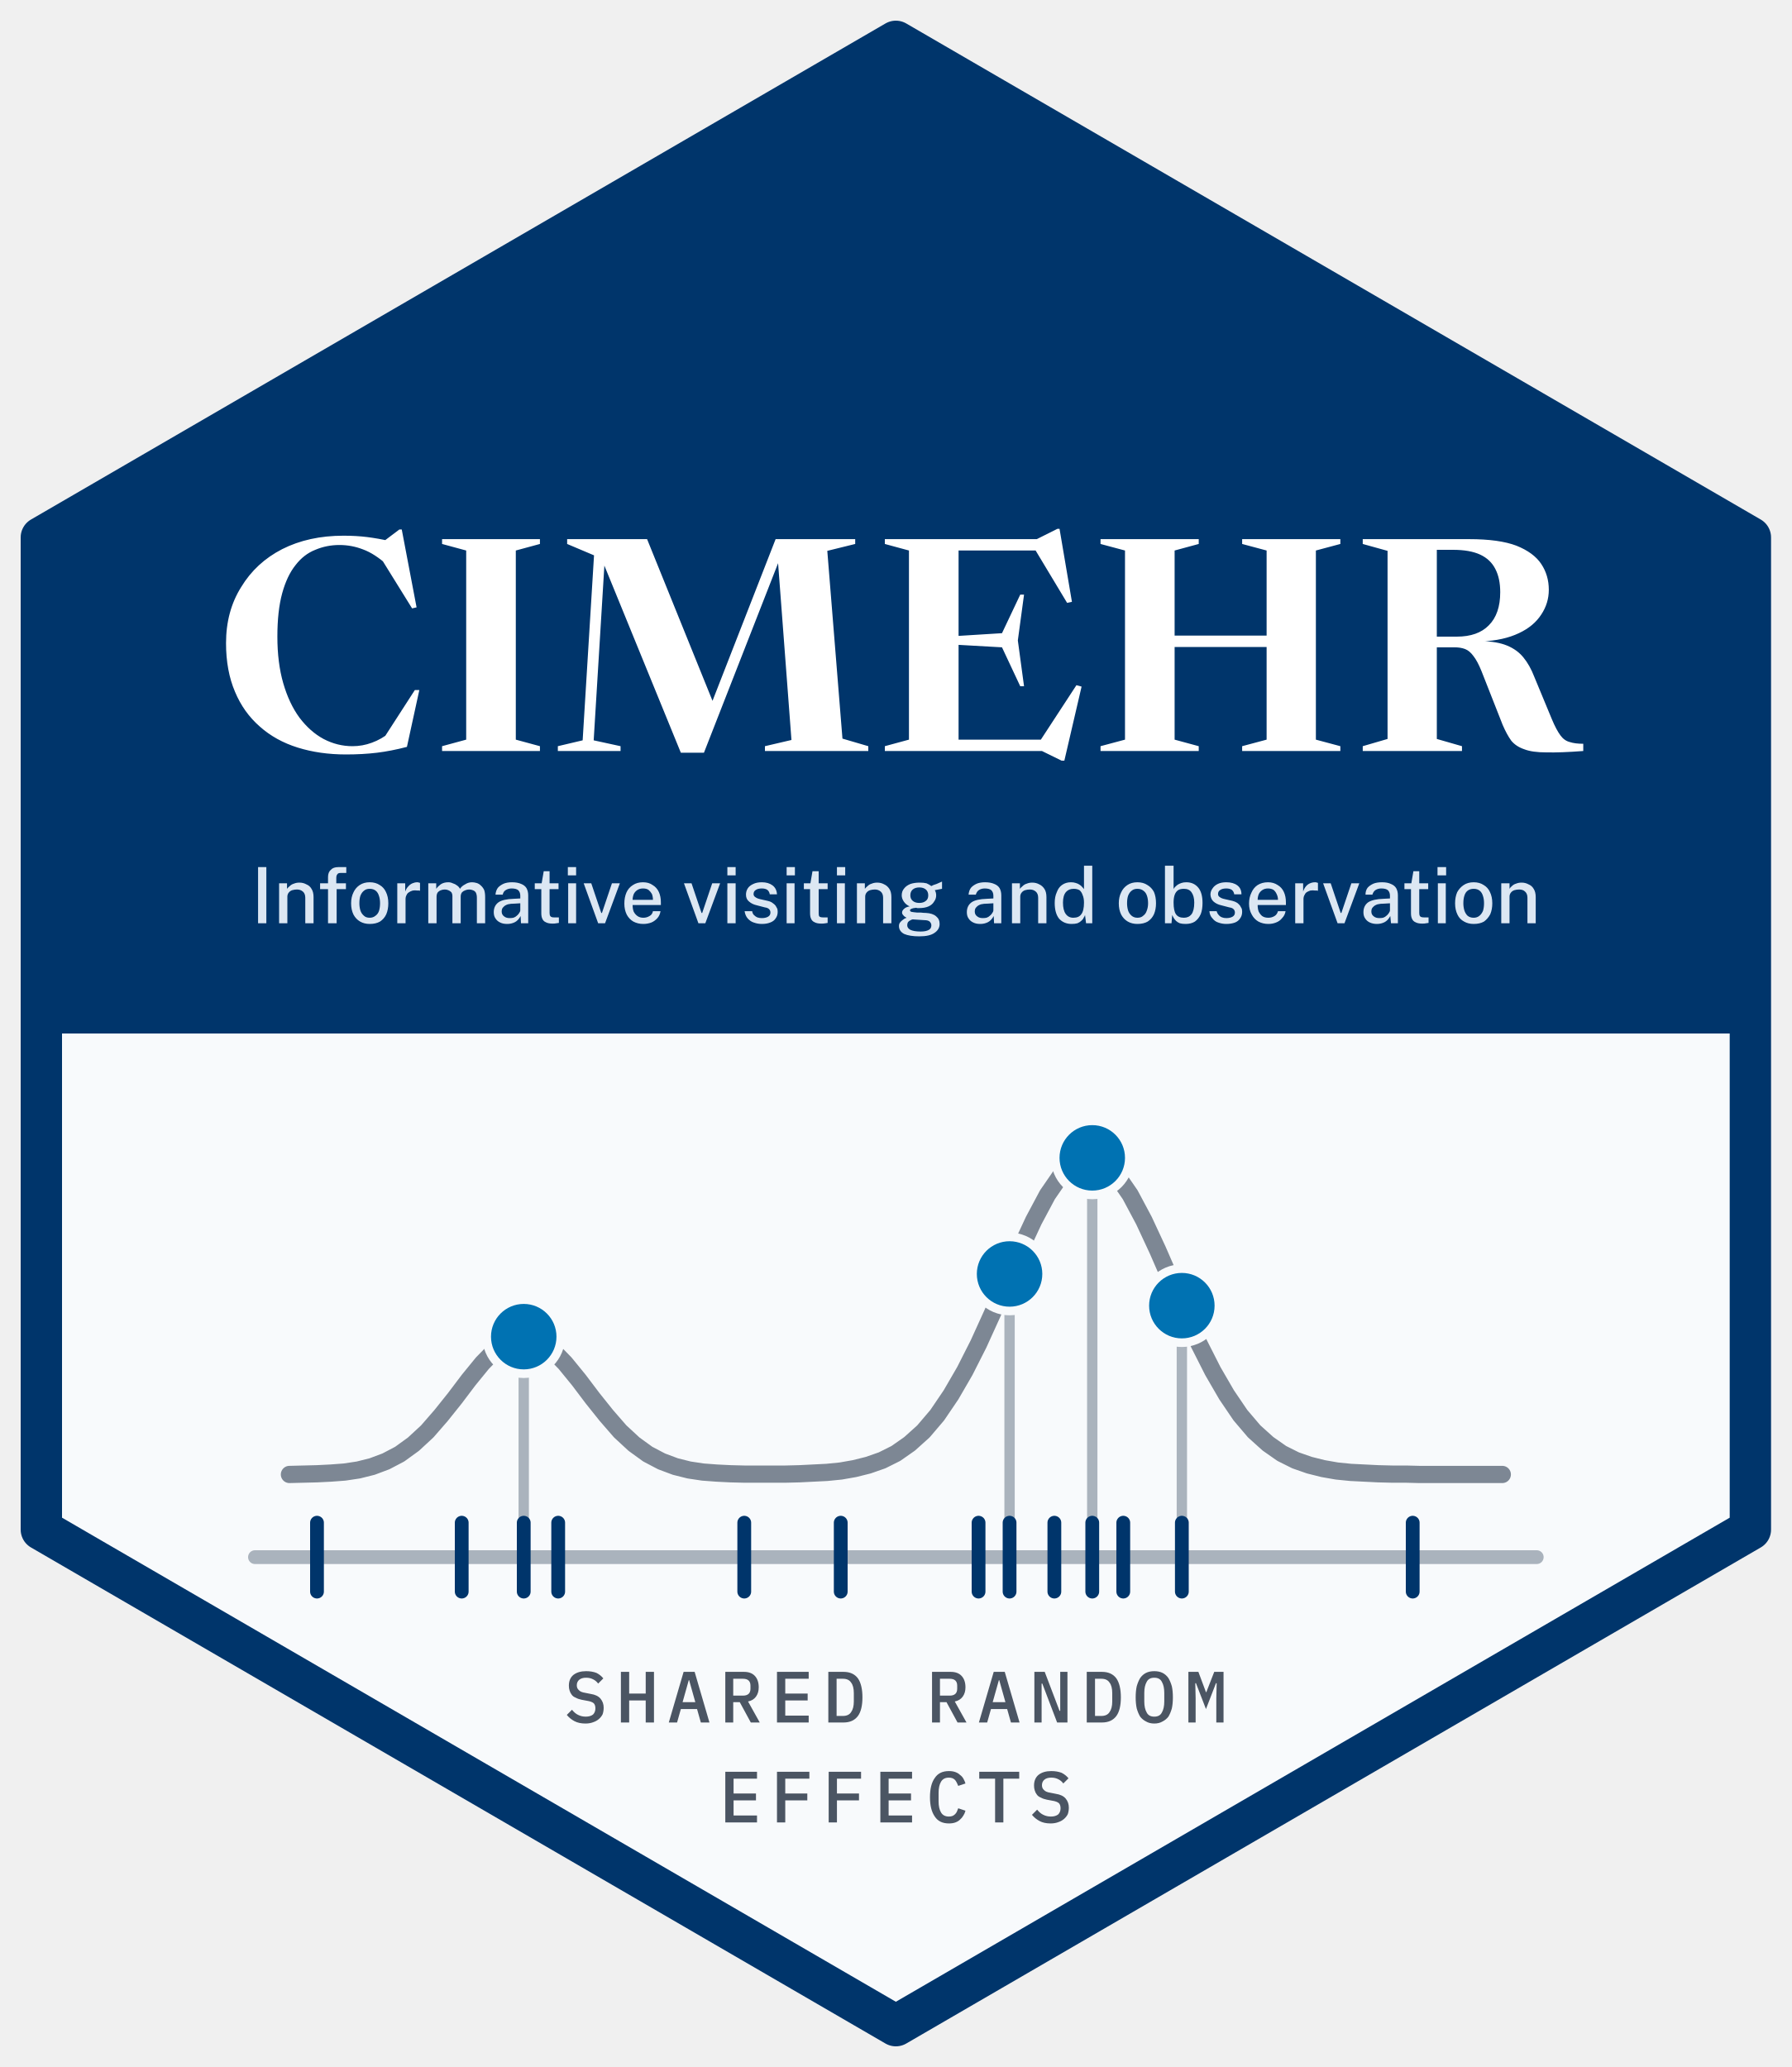
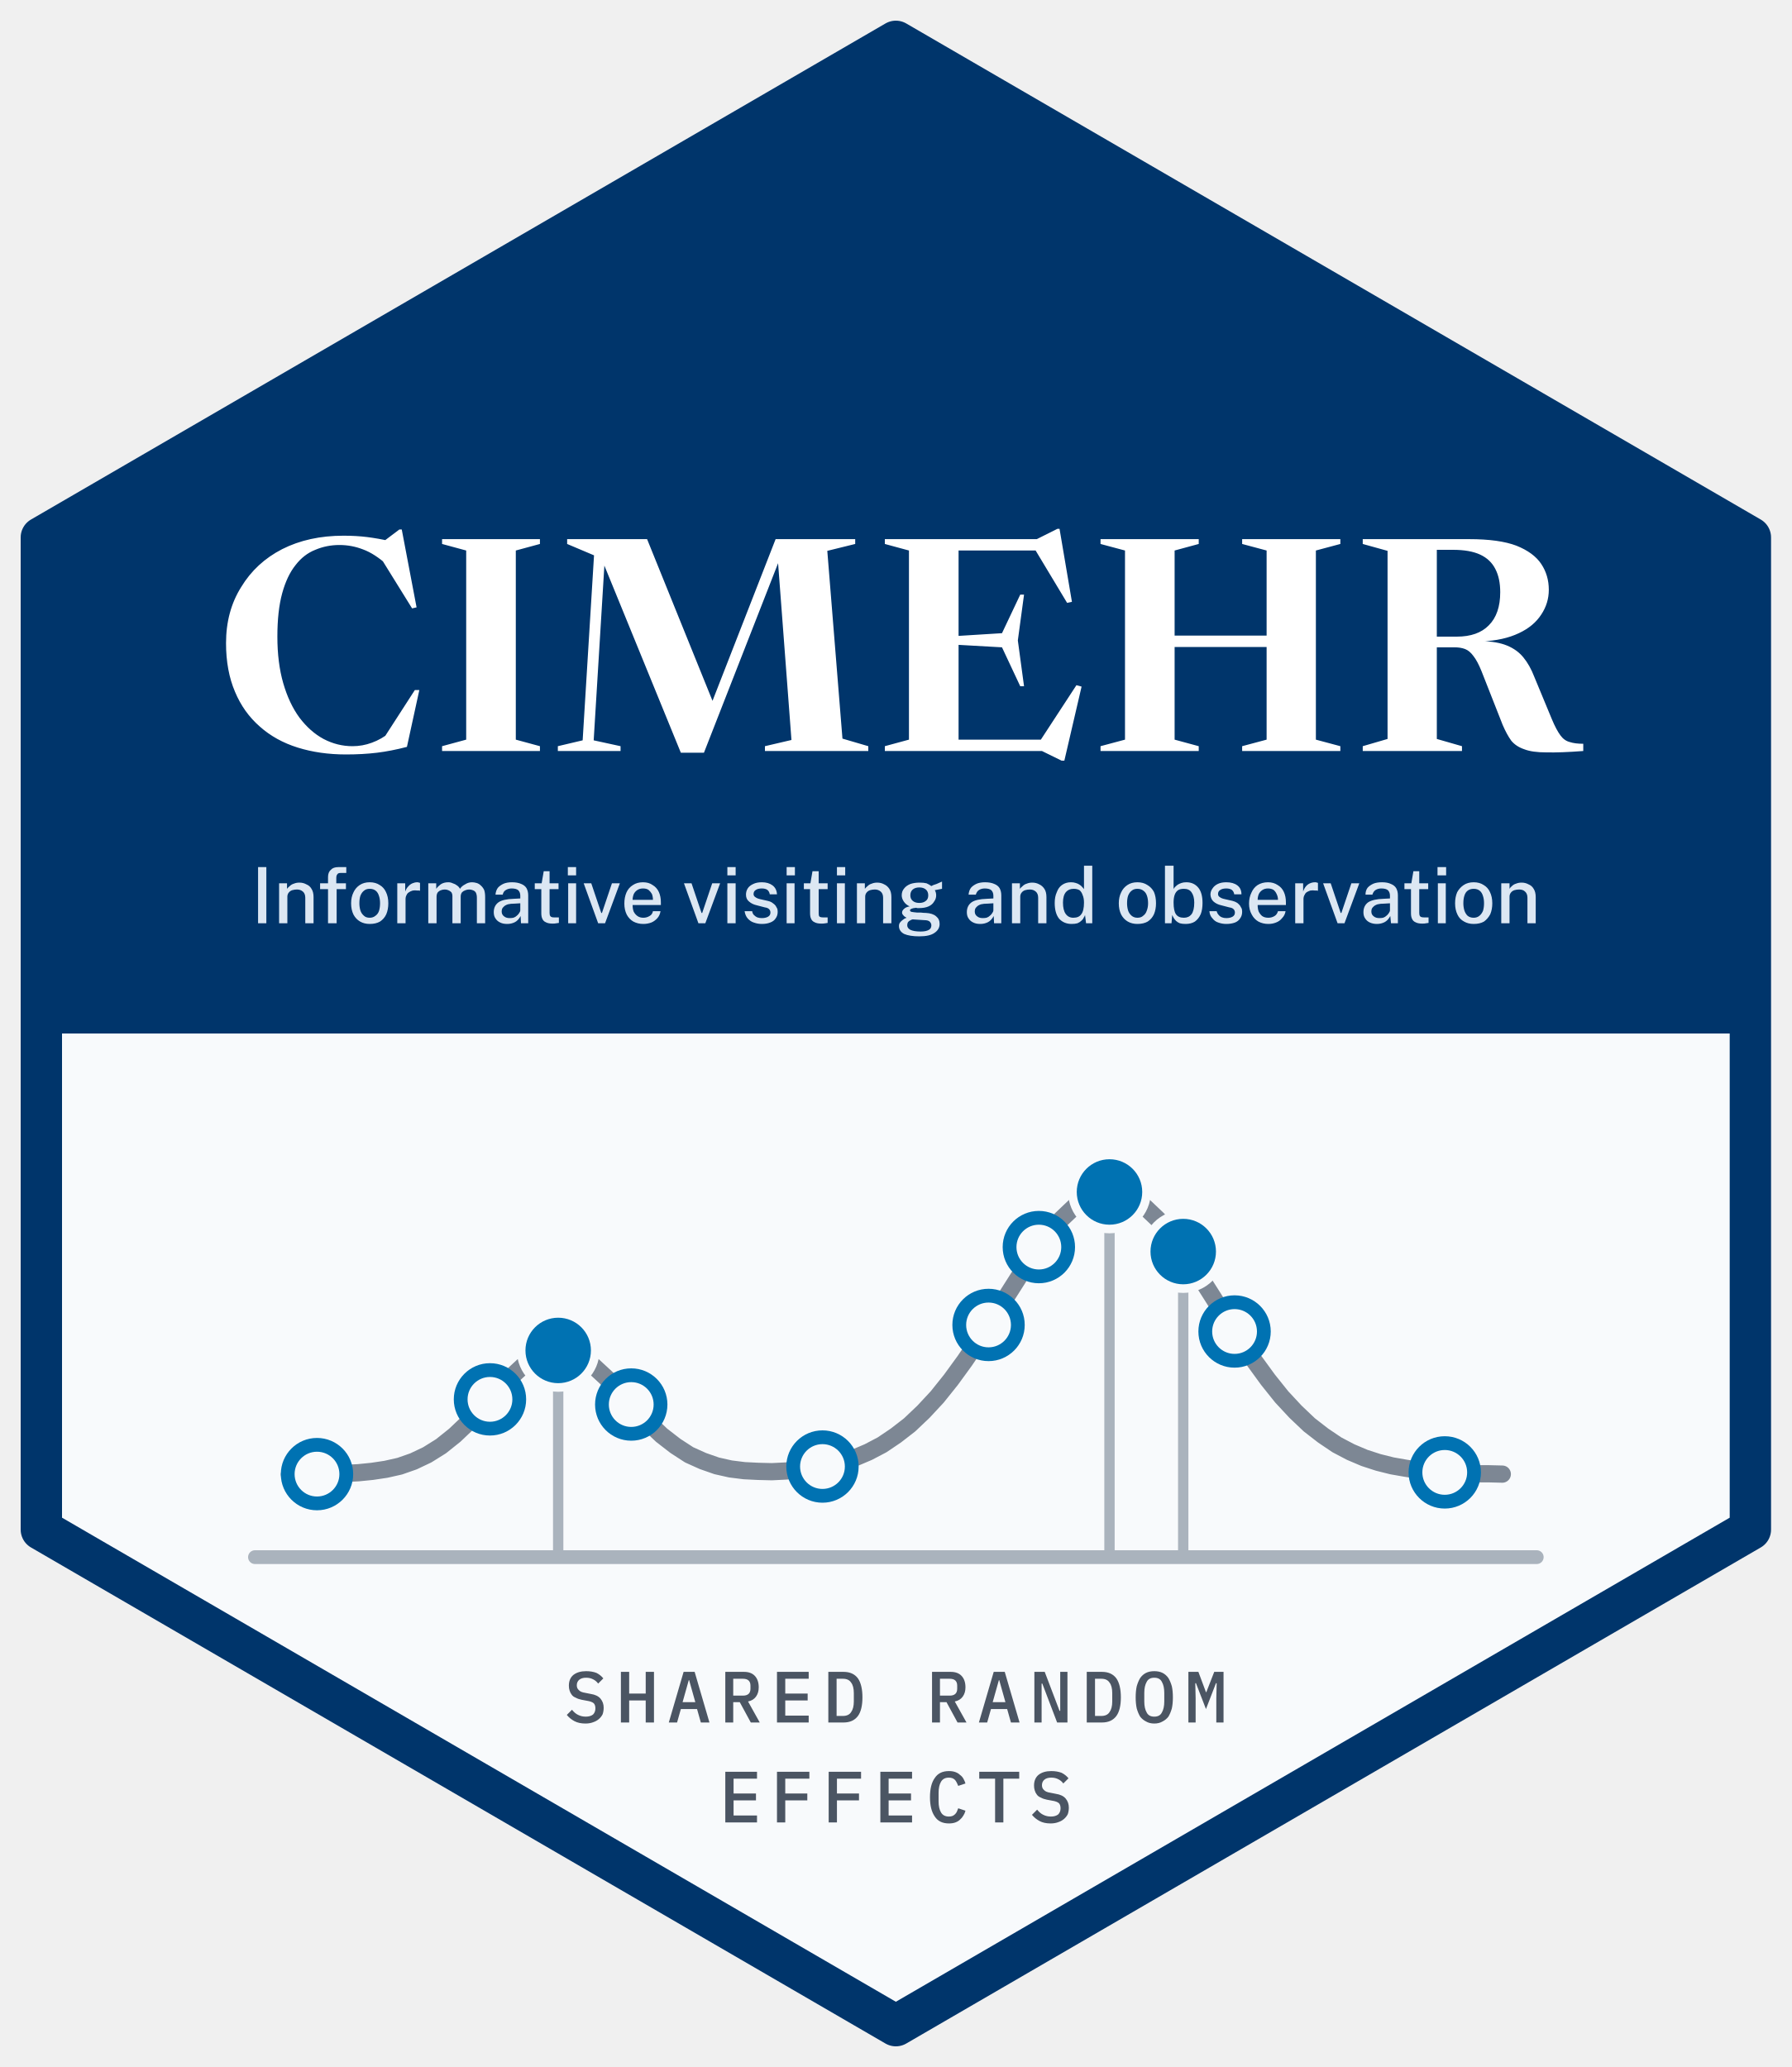
<svg xmlns="http://www.w3.org/2000/svg" width="520" height="600" viewBox="0 0 520 600" role="img" aria-labelledby="t d">
  <path d="M260 12 508 156v288L260 588 12 444V156Z" fill="#f8fafc" />
  <path d="M260 12 508 156V300H12V156Z" fill="#00356b" />
  <path d="M102.3 216.6Q105.2 216.6 107.9 215.6Q110.7 214.6 113.3 212.5L111.3 214.4L120.4 200.3H121.7L118.1 216.8Q113.5 218 109.4 218.5Q105.3 219 100.4 219Q92.8 219 86.4 217Q80 215 75.4 210.9Q70.7 206.8 68.2 200.8Q65.6 194.7 65.6 186.7Q65.6 177.4 70 170.4Q74.3 163.3 81.9 159.4Q89.6 155.5 99.7 155.5Q103.4 155.5 106.6 155.9Q109.7 156.3 113.5 157.1L110.2 158L115.9 153.7H116.6L120.9 176.3L119.6 176.6L109.8 160.8L112.5 164.1Q108.7 160.7 105.4 159.5Q102.1 158.2 98.5 158.2Q94.8 158.2 91.5 159.6Q88.2 160.9 85.8 164Q83.3 167.1 81.9 172.2Q80.5 177.3 80.5 184.8Q80.5 192.4 82.2 198.3Q83.9 204.2 86.9 208.3Q90 212.4 93.9 214.5Q97.9 216.6 102.3 216.6ZM156.7 216.6V218H128.3V216.6L135.3 214.7V159.8L128.3 157.9V156.5H156.7V157.9L149.7 159.8V214.7ZM244.5 214.4 252 216.6V218H222V216.6L229.7 214.8L225.7 161.9L226.4 162L204.3 218.5H197.6L174.8 162.7L175.5 162.6L172.3 214.9L180.1 216.6V218H161.9V216.6L169.1 214.9L172.4 161.2L164.6 157.9V156.5H187.8L207.5 205.2H206.1L225.1 156.5H248.2V157.9L240.1 159.9ZM297.2 172.6 295.4 185.9 297.2 199.2H296.1L290.8 187.9L273.1 186.9V184.9L290.8 183.8L296.1 172.6ZM311.1 174.7 309.7 175 299.6 158.2 306.5 159.8H269.8V156.5H300.9L306.9 153.5H307.5ZM301.1 216.2 312.4 198.9 313.9 199.3 308.9 220.8H308.1L302.4 218H269.8V214.7H307.5ZM256.8 218V216.6L263.8 214.7V159.8L256.8 157.9V156.5H278.2V218ZM340.9 214.7 347.9 216.6V218H319.4V216.6L326.5 214.7V159.8L319.4 157.9V156.5H347.9V157.9L340.9 159.8ZM381.9 214.7 389 216.6V218H360.5V216.6L367.6 214.7V159.8L360.5 157.9V156.5H389V157.9L381.9 159.8ZM333 187.8V184.5H375.3V187.8ZM422.8 184.8Q428.9 184.8 432.1 181.5Q435.4 178.2 435.4 171.9Q435.4 167.9 434 165.2Q432.6 162.4 429.6 161Q426.6 159.6 421.7 159.6H405.6L408 156.5H426.4Q435.1 156.5 440.1 158.4Q445.1 160.4 447.3 163.7Q449.5 167 449.5 171.2Q449.5 175.1 447.3 178.4Q445.1 181.8 440.8 183.8Q436.4 185.9 430 186.2V186.1Q434.5 186.2 437.4 187.4Q440.3 188.6 442.1 190.8Q444 193.1 445.3 196.5L450.4 208.8Q451.7 211.9 452.9 213.5Q454 215 455.6 215.4Q457.1 215.9 459.5 215.9V218Q452.9 218.5 448.8 218.4Q444.7 218.4 442.4 217.5Q440 216.7 438.6 215Q437.3 213.2 436.1 210.4L430 194.9Q428.8 191.9 427.6 190.4Q426.5 188.9 425.2 188.4Q423.9 187.9 422.1 187.9H407.7L405.2 184.8ZM417 156.5V214.5L424.3 216.6V218H395.5V216.6L402.7 214.5V159.9L395.5 157.9V156.5Z" fill="#fff" />
  <path d="M74.9 268V251.7H77.3V268ZM81 268V256.4H83.3V258Q83.6 257.6 84.1 257.2Q84.6 256.7 85.3 256.5Q86 256.2 86.9 256.2Q88 256.2 88.9 256.7Q89.9 257.1 90.4 258Q91 258.9 91 260.4V268H88.6V260.6Q88.6 259.4 87.9 258.8Q87.2 258.2 86.2 258.2Q85.5 258.2 84.8 258.4Q84.2 258.6 83.8 259.1Q83.4 259.6 83.4 260.3V268ZM95.2 268V258.1H92.9V256.4H95.2V254.6Q95.2 253.2 96 252.5Q96.7 251.7 98.2 251.7H100.5L100.5 253.4H98.8Q98.1 253.4 97.9 253.8Q97.6 254.1 97.6 254.9V256.4H100.4V258.1H97.7V268ZM107.3 268.2Q105.7 268.2 104.5 267.5Q103.3 266.8 102.6 265.5Q101.9 264.1 101.9 262.2Q101.9 260.4 102.6 259Q103.2 257.7 104.4 256.9Q105.6 256.1 107.3 256.1Q109 256.1 110.2 256.9Q111.4 257.6 112 258.9Q112.7 260.3 112.7 262.2Q112.7 264 112.1 265.4Q111.5 266.7 110.3 267.5Q109.1 268.2 107.3 268.2ZM107.3 266.4Q108.3 266.4 109 265.8Q109.7 265.3 110 264.4Q110.3 263.4 110.3 262.2Q110.3 261 110 260.1Q109.7 259.1 109.1 258.6Q108.4 258 107.3 258Q106.3 258 105.7 258.5Q105 259 104.6 260Q104.3 260.9 104.3 262.2Q104.3 263.3 104.6 264.3Q104.9 265.2 105.6 265.8Q106.2 266.4 107.3 266.4ZM115.3 268V256.4H117.6V258.8Q117.9 257.9 118.5 257.3Q119 256.7 119.7 256.4Q120.4 256.1 121.1 256.1Q121.4 256.1 121.6 256.2Q121.8 256.2 121.9 256.3V258.6Q121.8 258.5 121.6 258.5Q121.3 258.5 121.2 258.5Q120.4 258.4 119.8 258.5Q119.1 258.7 118.7 259Q118.2 259.3 118 259.8Q117.7 260.3 117.7 261V268ZM124.3 268V256.4H126.6V258Q127.1 257.3 127.9 256.7Q128.8 256.1 130.1 256.1Q130.8 256.1 131.4 256.4Q132.1 256.6 132.6 257Q133.2 257.4 133.5 258Q134 257.2 135 256.7Q135.9 256.1 137 256.1Q137.6 256.1 138.3 256.3Q139 256.5 139.5 257Q140.1 257.5 140.5 258.3Q140.8 259.1 140.8 260.4V268H138.4V260.6Q138.4 259.7 138.1 259.1Q137.8 258.6 137.2 258.4Q136.7 258.2 136.2 258.2Q135.6 258.2 135.1 258.4Q134.5 258.6 134.1 259Q133.7 259.5 133.7 260.3V268H131.3V260.1Q131.3 259.5 131 259Q130.6 258.6 130.1 258.4Q129.6 258.2 129.1 258.2Q128.5 258.2 128 258.4Q127.4 258.6 127 259.1Q126.7 259.6 126.7 260.3V268ZM147.2 268.2Q146 268.2 145.2 267.8Q144.3 267.4 143.8 266.6Q143.3 265.9 143.3 264.8Q143.3 262.9 144.7 261.9Q146 261 149.1 260.9L151 260.8V260Q151 259 150.4 258.4Q149.8 257.9 148.5 257.9Q147.6 257.9 146.9 258.3Q146.1 258.7 145.9 259.7H143.8Q143.9 258.5 144.5 257.7Q145.1 257 146.2 256.5Q147.2 256.1 148.6 256.1Q150.2 256.1 151.3 256.6Q152.3 257 152.8 257.8Q153.3 258.7 153.3 259.9V268H151.2L151.1 265.9Q150.4 267.2 149.4 267.7Q148.4 268.2 147.2 268.2ZM147.9 266.5Q148.5 266.5 149 266.4Q149.6 266.2 150 265.8Q150.4 265.5 150.7 265Q151 264.6 151 264.2V262.2L149.4 262.3Q148.2 262.3 147.4 262.5Q146.5 262.8 146.1 263.3Q145.6 263.7 145.6 264.6Q145.6 265.5 146.3 266Q146.9 266.5 147.9 266.5ZM160.4 268.1Q159.1 268.1 158.4 267.7Q157.7 267.4 157.4 266.7Q157.1 266.1 157.1 265.1V258.1H155.2V256.4H157.2L157.8 252.9H159.5V256.4H162.1V258.1H159.5L159.5 265Q159.5 265.6 159.7 265.9Q159.8 266.1 160.1 266.2Q160.3 266.3 160.8 266.3H162.2V267.9Q162 267.9 161.5 268Q161.1 268.1 160.4 268.1ZM164.9 268V256.4H167.2V268ZM164.8 254.1V251.7H167.2V254.1ZM173.6 268 169.4 256.4H171.6L174.5 265H174.7L177.6 256.4H179.9L175.6 268ZM186.7 268.2Q185.1 268.2 183.8 267.5Q182.6 266.8 181.9 265.5Q181.2 264.1 181.2 262.3Q181.2 260.5 181.8 259.1Q182.4 257.7 183.7 256.9Q184.9 256.1 186.6 256.1Q188.3 256.1 189.4 256.9Q190.6 257.6 191.2 258.9Q191.8 260.2 191.8 261.9V262.7H183.6Q183.6 263.8 183.9 264.6Q184.3 265.4 185 265.9Q185.7 266.4 186.7 266.4Q187.7 266.4 188.5 265.9Q189.3 265.5 189.5 264.5H191.7Q191.5 265.7 190.8 266.5Q190 267.4 189 267.8Q187.9 268.2 186.7 268.2ZM183.6 261.2H189.5Q189.5 260.3 189.2 259.5Q188.8 258.8 188.2 258.3Q187.6 257.9 186.6 257.9Q185.6 257.9 184.9 258.4Q184.2 258.9 183.9 259.6Q183.6 260.4 183.6 261.2ZM202.7 268 198.5 256.4H200.7L203.6 265H203.8L206.7 256.4H209L204.7 268ZM211.1 268V256.4H213.5V268ZM211.1 254.1V251.7H213.5V254.1ZM221.1 268.2Q219.9 268.2 218.8 267.8Q217.8 267.5 217 266.6Q216.3 265.8 216.1 264.5H218.3Q218.4 265.2 218.8 265.6Q219.3 266.1 219.8 266.3Q220.4 266.5 221.1 266.5Q222.2 266.5 222.9 266.1Q223.6 265.7 223.6 264.9Q223.6 264.3 223.2 263.9Q222.8 263.5 222 263.4L219.7 262.8Q218.3 262.5 217.4 261.7Q216.5 261 216.5 259.7Q216.5 258.7 217 257.9Q217.5 257.1 218.6 256.6Q219.6 256.1 221.1 256.1Q223 256.1 224.2 257Q225.4 257.9 225.5 259.6H223.4Q223.3 258.8 222.7 258.3Q222.1 257.9 221.1 257.9Q220 257.9 219.4 258.3Q218.7 258.7 218.7 259.5Q218.7 260.1 219.2 260.4Q219.7 260.8 220.6 261L222.8 261.5Q223.7 261.7 224.2 262.1Q224.8 262.5 225.1 262.9Q225.4 263.4 225.6 263.8Q225.7 264.3 225.7 264.7Q225.7 265.8 225.1 266.6Q224.6 267.4 223.5 267.8Q222.5 268.2 221.1 268.2ZM228.3 268V256.4H230.6V268ZM228.3 254.1V251.7H230.7V254.1ZM238.4 268.1Q237.1 268.1 236.4 267.7Q235.7 267.4 235.4 266.7Q235.1 266.1 235.1 265.1V258.1H233.3V256.4H235.2L235.8 252.9H237.6V256.4H240.2V258.1H237.6L237.6 265Q237.6 265.6 237.7 265.9Q237.8 266.1 238.1 266.2Q238.4 266.3 238.9 266.3H240.2V267.9Q240 267.9 239.6 268Q239.1 268.1 238.4 268.1ZM242.9 268V256.4H245.2V268ZM242.9 254.1V251.7H245.3V254.1ZM248.7 268V256.4H251V258Q251.3 257.6 251.8 257.2Q252.3 256.7 253 256.5Q253.7 256.2 254.6 256.2Q255.7 256.2 256.6 256.7Q257.5 257.1 258.1 258Q258.7 258.9 258.7 260.4V268H256.3V260.6Q256.3 259.4 255.6 258.8Q254.9 258.2 253.9 258.2Q253.2 258.2 252.5 258.4Q251.9 258.6 251.5 259.1Q251.1 259.6 251.1 260.3V268ZM266.8 271.8Q264 271.8 262.4 271.1Q260.9 270.3 260.9 268.8Q260.9 268.2 261.2 267.8Q261.5 267.4 261.9 267.1Q262.3 266.8 262.6 266.6Q263 266.5 263.1 266.4Q262.9 266.3 262.6 266.1Q262.3 265.9 262.1 265.6Q261.8 265.3 261.8 264.9Q261.8 264.3 262.4 263.8Q262.9 263.3 264 263.1Q262.9 262.6 262.3 261.7Q261.7 260.8 261.7 259.9Q261.7 258.7 262.4 257.9Q263 257.1 264.2 256.6Q265.4 256.2 266.9 256.2Q268.1 256.2 268.9 256.4Q269.6 256.7 270.3 257.2Q270.5 257.1 270.9 256.9Q271.3 256.8 271.8 256.6Q272.2 256.4 272.7 256.2Q273.1 256 273.4 255.9L273.4 258L271.3 258.4Q271.5 258.7 271.6 259.1Q271.7 259.5 271.7 259.9Q271.7 260.9 271.1 261.7Q270.6 262.6 269.5 263.1Q268.4 263.6 266.7 263.6Q266.6 263.6 266.3 263.6Q266.1 263.6 265.9 263.5Q264.9 263.6 264.5 263.8Q264.1 264 264.1 264.2Q264.1 264.6 264.6 264.7Q265.1 264.8 266.2 264.9Q266.7 264.9 267.3 264.9Q268 265 268.7 265Q270.7 265.1 271.7 266Q272.7 266.8 272.7 268.2Q272.7 269.8 271.2 270.8Q269.8 271.8 266.8 271.8ZM267.2 270.4Q268.8 270.4 269.6 269.9Q270.3 269.5 270.3 268.6Q270.3 268 269.8 267.5Q269.3 267.1 268.3 267.1L265.2 266.9Q264.8 266.8 264.3 267.1Q263.8 267.3 263.5 267.7Q263.3 268.1 263.3 268.6Q263.3 269.4 264.2 269.9Q265.2 270.4 267.2 270.4ZM266.8 262.1Q268 262.1 268.7 261.5Q269.4 261 269.4 259.9Q269.4 258.8 268.7 258.2Q268 257.6 266.8 257.6Q265.6 257.6 264.9 258.2Q264.2 258.8 264.2 259.9Q264.2 260.9 264.9 261.5Q265.6 262.1 266.8 262.1ZM284.5 268.2Q283.3 268.2 282.5 267.8Q281.6 267.4 281.1 266.6Q280.6 265.9 280.6 264.8Q280.6 262.9 282 261.9Q283.3 261 286.4 260.9L288.3 260.8V260Q288.3 259 287.7 258.4Q287.1 257.9 285.8 257.9Q284.9 257.9 284.2 258.3Q283.5 258.7 283.2 259.7H281.1Q281.2 258.5 281.8 257.7Q282.4 257 283.5 256.5Q284.5 256.1 285.9 256.1Q287.5 256.1 288.6 256.6Q289.6 257 290.1 257.8Q290.6 258.7 290.6 259.9V268H288.5L288.4 265.9Q287.7 267.2 286.7 267.7Q285.7 268.2 284.5 268.2ZM285.2 266.5Q285.8 266.5 286.3 266.4Q286.9 266.2 287.3 265.8Q287.7 265.5 288 265Q288.3 264.6 288.3 264.2V262.2L286.7 262.3Q285.5 262.3 284.7 262.5Q283.8 262.8 283.4 263.3Q282.9 263.7 282.9 264.6Q282.9 265.5 283.6 266Q284.2 266.5 285.2 266.5ZM293.7 268V256.4H296V258Q296.3 257.6 296.8 257.2Q297.3 256.7 298 256.5Q298.7 256.2 299.6 256.2Q300.7 256.2 301.6 256.7Q302.5 257.1 303.1 258Q303.7 258.9 303.7 260.4V268H301.3V260.6Q301.3 259.4 300.6 258.8Q299.9 258.2 298.9 258.2Q298.2 258.2 297.5 258.4Q296.9 258.6 296.5 259.1Q296.1 259.6 296.1 260.3V268ZM311 268.2Q308.8 268.2 307.4 266.7Q306.1 265.1 306.1 262.1Q306.1 260.3 306.7 259Q307.2 257.6 308.2 256.9Q309.3 256.1 310.8 256.1Q311.6 256.1 312.2 256.3Q312.9 256.5 313.3 256.8Q313.8 257.1 314.1 257.5Q314.4 257.8 314.6 258.1V251.3H317V268H315.2L314.9 265.6Q314.8 266 314.5 266.4Q314.3 266.9 313.8 267.3Q313.4 267.7 312.7 268Q312 268.2 311 268.2ZM311.5 266.4Q313.1 266.4 313.8 265.4Q314.6 264.4 314.6 262Q314.6 260.7 314.2 259.8Q313.9 258.9 313.3 258.4Q312.6 258 311.6 258Q310.2 258 309.4 258.9Q308.5 259.9 308.5 262Q308.5 264.2 309.3 265.3Q310.1 266.4 311.5 266.4ZM330.1 268.2Q328.5 268.2 327.3 267.5Q326.1 266.8 325.4 265.5Q324.7 264.1 324.7 262.2Q324.7 260.4 325.4 259Q326 257.7 327.2 256.9Q328.4 256.1 330.1 256.1Q331.8 256.1 333 256.9Q334.2 257.6 334.9 258.9Q335.5 260.3 335.5 262.2Q335.5 264 334.9 265.4Q334.3 266.7 333.1 267.5Q331.9 268.2 330.1 268.2ZM330.1 266.4Q331.2 266.4 331.8 265.8Q332.5 265.3 332.8 264.4Q333.2 263.4 333.2 262.2Q333.2 261 332.9 260.1Q332.6 259.1 331.9 258.6Q331.2 258 330.1 258Q329.1 258 328.5 258.5Q327.8 259 327.4 260Q327.1 260.9 327.1 262.2Q327.1 263.3 327.4 264.3Q327.7 265.2 328.4 265.8Q329.1 266.4 330.1 266.4ZM344.1 268.2Q343.1 268.2 342.4 268Q341.7 267.7 341.3 267.3Q340.9 266.9 340.6 266.4Q340.4 266 340.2 265.6L340 268H338.1V251.3H340.6V258.1Q340.7 257.8 341 257.5Q341.4 257.1 341.8 256.8Q342.3 256.5 342.9 256.3Q343.5 256.1 344.3 256.1Q346.5 256.1 347.8 257.7Q349 259.2 349 262.1Q349 264 348.5 265.3Q347.9 266.7 346.8 267.5Q345.7 268.2 344.1 268.2ZM343.6 266.4Q345 266.4 345.8 265.4Q346.6 264.3 346.6 262Q346.6 260.1 345.8 259Q345.1 258 343.6 258Q342.5 258 341.9 258.4Q341.2 258.9 340.9 259.8Q340.6 260.7 340.6 262Q340.6 264.4 341.3 265.4Q342 266.4 343.6 266.4ZM355.9 268.2Q354.7 268.2 353.6 267.8Q352.6 267.5 351.9 266.6Q351.1 265.8 351 264.5H353.1Q353.3 265.2 353.7 265.6Q354.1 266.1 354.7 266.3Q355.2 266.5 355.9 266.5Q357 266.5 357.7 266.1Q358.4 265.7 358.4 264.9Q358.4 264.3 358 263.9Q357.6 263.5 356.8 263.4L354.5 262.8Q353.1 262.5 352.2 261.7Q351.4 261 351.3 259.7Q351.3 258.7 351.9 257.9Q352.4 257.1 353.4 256.6Q354.4 256.1 355.9 256.1Q357.9 256.1 359.1 257Q360.3 257.9 360.3 259.6H358.2Q358.1 258.8 357.5 258.3Q356.9 257.9 355.9 257.9Q354.8 257.9 354.2 258.3Q353.5 258.7 353.5 259.5Q353.5 260.1 354 260.4Q354.5 260.8 355.5 261L357.7 261.5Q358.5 261.7 359.1 262.1Q359.6 262.5 359.9 262.9Q360.2 263.4 360.4 263.8Q360.5 264.3 360.5 264.7Q360.5 265.8 359.9 266.6Q359.4 267.4 358.4 267.8Q357.3 268.2 355.9 268.2ZM368.1 268.2Q366.5 268.2 365.2 267.5Q364 266.8 363.3 265.5Q362.5 264.1 362.5 262.3Q362.5 260.5 363.2 259.1Q363.8 257.7 365 256.9Q366.3 256.1 368 256.1Q369.6 256.1 370.8 256.9Q372 257.6 372.6 258.9Q373.2 260.2 373.2 261.9V262.7H365Q365 263.8 365.3 264.6Q365.7 265.4 366.3 265.9Q367 266.4 368.1 266.4Q369.1 266.4 369.9 265.9Q370.6 265.5 370.9 264.5H373.1Q372.9 265.7 372.1 266.5Q371.4 267.4 370.3 267.8Q369.3 268.2 368.1 268.2ZM365 261.2H370.9Q370.9 260.3 370.5 259.5Q370.2 258.8 369.6 258.3Q368.9 257.9 368 257.9Q367 257.9 366.3 258.4Q365.6 258.9 365.3 259.6Q365 260.4 365 261.2ZM375.9 268V256.4H378.2V258.8Q378.5 257.9 379 257.3Q379.5 256.7 380.2 256.4Q380.9 256.1 381.7 256.1Q382 256.1 382.2 256.2Q382.4 256.2 382.5 256.3V258.6Q382.4 258.5 382.1 258.5Q381.9 258.5 381.7 258.5Q381 258.4 380.3 258.5Q379.7 258.7 379.2 259Q378.8 259.3 378.6 259.8Q378.3 260.3 378.3 261V268ZM388.2 268 384 256.4H386.2L389.1 265H389.3L392.2 256.4H394.5L390.2 268ZM399.6 268.2Q398.5 268.2 397.6 267.8Q396.7 267.4 396.2 266.6Q395.7 265.9 395.7 264.8Q395.7 262.9 397.1 261.9Q398.5 261 401.5 260.9L403.4 260.8V260Q403.4 259 402.8 258.4Q402.2 257.9 400.9 257.9Q400 257.9 399.3 258.3Q398.6 258.7 398.3 259.7H396.3Q396.3 258.5 396.9 257.7Q397.5 257 398.6 256.5Q399.6 256.1 401.1 256.1Q402.7 256.1 403.7 256.6Q404.7 257 405.2 257.8Q405.7 258.7 405.7 259.9V268H403.7L403.5 265.9Q402.8 267.2 401.8 267.7Q400.8 268.2 399.6 268.2ZM400.3 266.5Q400.9 266.5 401.4 266.4Q402 266.2 402.4 265.8Q402.8 265.5 403.1 265Q403.4 264.6 403.4 264.2V262.2L401.8 262.3Q400.6 262.3 399.8 262.5Q398.9 262.8 398.5 263.3Q398 263.7 398 264.6Q398 265.5 398.7 266Q399.3 266.5 400.3 266.5ZM412.8 268.1Q411.5 268.1 410.8 267.7Q410.1 267.4 409.8 266.7Q409.5 266.1 409.5 265.1V258.1H407.6V256.4H409.6L410.2 252.9H411.9V256.4H414.5V258.1H411.9L411.9 265Q411.9 265.6 412.1 265.9Q412.2 266.1 412.5 266.2Q412.8 266.3 413.3 266.3H414.6V267.9Q414.4 267.9 413.9 268Q413.5 268.1 412.8 268.1ZM417.3 268V256.4H419.6V268ZM417.2 254.1V251.7H419.7V254.1ZM427.7 268.2Q426.1 268.2 424.9 267.5Q423.6 266.8 423 265.5Q422.3 264.1 422.3 262.2Q422.3 260.4 422.9 259Q423.6 257.7 424.8 256.9Q426 256.1 427.7 256.1Q429.4 256.1 430.6 256.9Q431.8 257.6 432.4 258.9Q433.1 260.3 433.1 262.2Q433.1 264 432.5 265.4Q431.8 266.7 430.7 267.5Q429.5 268.2 427.7 268.2ZM427.7 266.4Q428.7 266.4 429.4 265.8Q430 265.3 430.4 264.4Q430.7 263.4 430.7 262.2Q430.7 261 430.4 260.1Q430.1 259.1 429.5 258.6Q428.8 258 427.7 258Q426.7 258 426 258.5Q425.3 259 425 260Q424.7 260.9 424.7 262.2Q424.7 263.3 425 264.3Q425.3 265.2 425.9 265.8Q426.6 266.4 427.7 266.4ZM435.7 268V256.4H438.1V258Q438.3 257.6 438.8 257.2Q439.3 256.7 440 256.5Q440.7 256.2 441.6 256.2Q442.7 256.2 443.6 256.7Q444.6 257.1 445.1 258Q445.7 258.9 445.7 260.4V268H443.3V260.6Q443.3 259.4 442.6 258.8Q442 258.2 440.9 258.2Q440.2 258.2 439.5 258.4Q438.9 258.6 438.5 259.1Q438.1 259.6 438.1 260.3V268Z" fill="#dce7f3" />
  <path d="M74 452H446" stroke="#aab3bd" stroke-width="4" stroke-linecap="round" />
-   <path d="M84 428 88 427.9 92 427.8 96 427.6 100 427.3 104 426.7 108 425.7 112 424.2 116 422.1 120 419.2 124 415.5 128 410.9 132 405.9 136 400.6 140 395.7 144 391.6 148 388.9 152 388 156 388.9 160 391.6 164 395.7 168 400.6 172 405.9 176 410.9 180 415.5 184 419.2 188 422.1 192 424.2 196 425.7 200 426.7 204 427.3 208 427.6 212 427.8 216 427.9 220 427.9 224 427.9 228 427.9 232 427.8 236 427.6 240 427.4 244 427 248 426.3 252 425.3 256 423.9 260 421.9 264 419.1 268 415.5 272 410.8 276 404.9 280 398 284 390.1 288 381.3 292 372.1 296 362.9 300 354.3 304 346.8 308 341 312 337.3 316 336 320 337.3 324 341 328 346.8 332 354.3 336 362.9 340 372.1 344 381.3 348 390.1 352 398 356 404.9 360 410.8 364 415.5 368 419.1 372 421.9 376 423.9 380 425.3 384 426.3 388 427 392 427.4 396 427.6 400 427.8 404 427.9 408 427.9 412 428 416 428 420 428 424 428 428 428 432 428 436 428" fill="none" stroke="#7d8794" stroke-width="5" stroke-linecap="round" stroke-linejoin="round" />
-   <path d="M152 452V388" stroke="#aab3bd" stroke-width="3" />
-   <path d="M293 452V369.8" stroke="#aab3bd" stroke-width="3" />
-   <path d="M317 452V336.1" stroke="#aab3bd" stroke-width="3" />
-   <path d="M343 452V379" stroke="#aab3bd" stroke-width="3" />
-   <path d="M92 442v20" stroke="#00356b" stroke-width="4" stroke-linecap="round" />
-   <path d="M134 442v20" stroke="#00356b" stroke-width="4" stroke-linecap="round" />
-   <path d="M152 442v20" stroke="#00356b" stroke-width="4" stroke-linecap="round" />
-   <path d="M162 442v20" stroke="#00356b" stroke-width="4" stroke-linecap="round" />
-   <path d="M216 442v20" stroke="#00356b" stroke-width="4" stroke-linecap="round" />
-   <path d="M244 442v20" stroke="#00356b" stroke-width="4" stroke-linecap="round" />
-   <path d="M284 442v20" stroke="#00356b" stroke-width="4" stroke-linecap="round" />
-   <path d="M293 442v20" stroke="#00356b" stroke-width="4" stroke-linecap="round" />
-   <path d="M306 442v20" stroke="#00356b" stroke-width="4" stroke-linecap="round" />
-   <path d="M317 442v20" stroke="#00356b" stroke-width="4" stroke-linecap="round" />
-   <path d="M326 442v20" stroke="#00356b" stroke-width="4" stroke-linecap="round" />
-   <path d="M343 442v20" stroke="#00356b" stroke-width="4" stroke-linecap="round" />
-   <path d="M410 442v20" stroke="#00356b" stroke-width="4" stroke-linecap="round" />
-   <circle cx="152" cy="388" r="9.5" fill="#0072b2" stroke="#f8fafc" stroke-width="5" paint-order="stroke" />
-   <circle cx="293" cy="369.8" r="9.5" fill="#0072b2" stroke="#f8fafc" stroke-width="5" paint-order="stroke" />
-   <circle cx="317" cy="336.1" r="9.5" fill="#0072b2" stroke="#f8fafc" stroke-width="5" paint-order="stroke" />
-   <circle cx="343" cy="379" r="9.5" fill="#0072b2" stroke="#f8fafc" stroke-width="5" paint-order="stroke" />
+   <path d="M84 428 88 428 92 427.9 96 427.9 100 427.7 104 427.5 108 427.1 112 426.5 116 425.6 120 424.2 124 422.3 128 419.8 132 416.6 136 412.8 140 408.6 144 404.2 148 400 152 396.3 156 393.6 160 392.2 164 392.2 168 393.6 172 396.3 176 400 180 404.2 184 408.6 188 412.8 192 416.6 196 419.7 200 422.3 204 424.1 208 425.5 212 426.4 216 426.9 220 427.1 224 427.2 228 427 232 426.7 236 426.2 240 425.4 244 424.5 248 423.2 252 421.5 256 419.4 260 416.7 264 413.6 268 409.8 272 405.5 276 400.5 280 395 284 389.1 288 382.9 292 376.5 296 370.2 300 364.1 304 358.6 308 353.9 312 350.1 316 347.5 320 346.2 324 346.2 328 347.5 332 350.1 336 353.9 340 358.6 344 364.1 348 370.2 352 376.5 356 382.9 360 389.1 364 395 368 400.5 372 405.5 376 409.8 380 413.6 384 416.7 388 419.4 392 421.5 396 423.2 400 424.5 404 425.5 408 426.2 412 426.8 416 427.1 420 427.4 424 427.6 428 427.8 432 427.8 436 427.9" fill="none" stroke="#7d8794" stroke-width="5" stroke-linecap="round" stroke-linejoin="round" />
+   <path d="M162 452V392" stroke="#aab3bd" stroke-width="3" />
+   <path d="M322 452V346" stroke="#aab3bd" stroke-width="3" />
+   <path d="M343.4 452V363.3" stroke="#aab3bd" stroke-width="3" />
+   <circle cx="92" cy="427.9" r="8.5" fill="#f8fafc" stroke="#0072b2" stroke-width="4" />
+   <circle cx="142.2" cy="406.2" r="8.5" fill="#f8fafc" stroke="#0072b2" stroke-width="4" />
+   <circle cx="162" cy="392" r="9.5" fill="#0072b2" stroke="#f8fafc" stroke-width="5" paint-order="stroke" />
+   <circle cx="183.2" cy="407.7" r="8.5" fill="#f8fafc" stroke="#0072b2" stroke-width="4" />
+   <circle cx="238.7" cy="425.7" r="8.5" fill="#f8fafc" stroke="#0072b2" stroke-width="4" />
+   <circle cx="286.9" cy="384.6" r="8.5" fill="#f8fafc" stroke="#0072b2" stroke-width="4" />
+   <circle cx="301.5" cy="362" r="8.5" fill="#f8fafc" stroke="#0072b2" stroke-width="4" />
+   <circle cx="322" cy="346" r="9.5" fill="#0072b2" stroke="#f8fafc" stroke-width="5" paint-order="stroke" />
+   <circle cx="343.4" cy="363.3" r="9.5" fill="#0072b2" stroke="#f8fafc" stroke-width="5" paint-order="stroke" />
+   <circle cx="358.3" cy="386.5" r="8.5" fill="#f8fafc" stroke="#0072b2" stroke-width="4" />
+   <circle cx="419.3" cy="427.4" r="8.5" fill="#f8fafc" stroke="#0072b2" stroke-width="4" />
  <path d="M169.9 500.3Q168 500.3 166.7 499.6Q165.4 498.9 164.5 497.8L166 496.3Q166.9 497.4 167.8 497.8Q168.8 498.3 170 498.3Q171.3 498.3 172.1 497.7Q172.8 497 172.8 495.9Q172.8 494.9 172.3 494.4Q171.7 493.9 170.4 493.7L168.8 493.4Q167.8 493.2 167.1 492.8Q166.3 492.5 165.9 491.9Q165.5 491.4 165.3 490.7Q165.1 490.1 165.1 489.3Q165.1 487.3 166.4 486.2Q167.8 485.1 170.1 485.1Q171.8 485.1 173.1 485.6Q174.3 486.2 175.1 487.2L173.6 488.7Q173 487.9 172.2 487.5Q171.3 487 170.1 487Q168.8 487 168.1 487.6Q167.4 488.2 167.4 489.2Q167.4 490.1 168 490.6Q168.5 491.2 169.9 491.4L171.4 491.7Q173.4 492 174.3 493.1Q175.2 494.2 175.2 495.7Q175.2 496.7 174.9 497.6Q174.5 498.4 173.8 499Q173.1 499.6 172.2 499.9Q171.2 500.3 169.9 500.3ZM187.4 493.6H182.6V500H180.2V485.3H182.6V491.6H187.4V485.3H189.8V500H187.4ZM203.4 500 202.3 496.1H197.6L196.5 500H194.1L198.4 485.3H201.6L205.9 500ZM200 487.7H199.9L198.1 494.1H201.8ZM212.8 500H210.5V485.3H215.9Q218 485.3 219.1 486.5Q220.2 487.7 220.2 489.8Q220.2 491.4 219.4 492.5Q218.6 493.6 217.1 493.9L220.5 500H217.9L214.7 494.1H212.8ZM215.6 492.2Q217.8 492.2 217.8 490.2V489.3Q217.8 487.3 215.6 487.3H212.8V492.2ZM225.5 500V485.3H234.7V487.3H227.9V491.6H234.4V493.6H227.9V498H234.7V500ZM240.4 485.3H244.8Q247.6 485.3 249 487.2Q250.3 489.1 250.3 492.7Q250.3 496.3 249 498.1Q247.6 500 244.8 500H240.4ZM244.6 498.1Q246.3 498.1 247 497Q247.8 495.9 247.8 493.9V491.5Q247.8 489.4 247 488.4Q246.3 487.3 244.6 487.3H242.8V498.1ZM272.8 500H270.5V485.3H275.9Q278 485.3 279.1 486.5Q280.2 487.7 280.2 489.8Q280.2 491.4 279.4 492.5Q278.6 493.6 277.1 493.9L280.5 500H277.9L274.7 494.1H272.8ZM275.6 492.2Q277.8 492.2 277.8 490.2V489.3Q277.8 487.3 275.6 487.3H272.8V492.2ZM293.4 500 292.3 496.1H287.6L286.5 500H284.1L288.4 485.3H291.6L295.9 500ZM290 487.7H289.9L288.1 494.1H291.8ZM302.5 488.7H302.3V500H300.2V485.3H303.2L307.5 496.6H307.7V485.3H309.8V500H306.8ZM315.4 485.3H319.8Q322.6 485.3 324 487.2Q325.3 489.1 325.3 492.7Q325.3 496.3 324 498.1Q322.6 500 319.8 500H315.4ZM319.6 498.1Q321.3 498.1 322 497Q322.8 495.9 322.8 493.9V491.5Q322.8 489.4 322 488.4Q321.3 487.3 319.6 487.3H317.8V498.1ZM335 500.3Q333.6 500.3 332.6 499.7Q331.6 499.2 330.9 498.3Q330.3 497.3 329.9 495.9Q329.6 494.5 329.6 492.7Q329.6 490.9 329.9 489.5Q330.3 488.1 330.9 487.1Q331.6 486.1 332.6 485.6Q333.6 485.1 335 485.1Q336.4 485.1 337.4 485.6Q338.4 486.1 339.1 487.1Q339.7 488.1 340.1 489.5Q340.4 490.9 340.4 492.7Q340.4 494.5 340.1 495.9Q339.7 497.3 339.1 498.3Q338.4 499.2 337.4 499.7Q336.4 500.3 335 500.3ZM335 498.3Q336.6 498.3 337.2 497.1Q337.9 495.9 337.9 493.9V491.4Q337.9 489.4 337.2 488.2Q336.6 487 335 487Q333.4 487 332.8 488.2Q332.1 489.4 332.1 491.4V493.9Q332.1 495.9 332.8 497.1Q333.4 498.3 335 498.3ZM353 493 353.1 488.6H352.9L350 496.1L347.1 488.6H346.9L347 493V500H344.9V485.3H347.8L350 491.2H350.1L352.4 485.3H355.1V500H353Z" fill="#4b5563" />
  <path d="M210.5 529V514.3H219.7V516.3H212.9V520.6H219.4V522.6H212.9V527H219.7V529ZM225.5 529V514.3H234.9V516.3H227.9V520.6H234.3V522.6H227.9V529ZM240.5 529V514.3H249.9V516.3H242.9V520.6H249.3V522.6H242.9V529ZM255.5 529V514.3H264.7V516.3H257.9V520.6H264.4V522.6H257.9V527H264.7V529ZM275.4 529.3Q272.6 529.3 271.3 527.3Q269.9 525.3 269.9 521.7Q269.9 518 271.3 516.1Q272.6 514.1 275.4 514.1Q276.5 514.1 277.3 514.4Q278.1 514.7 278.6 515.2Q279.2 515.6 279.6 516.3Q280 517 280.2 517.7L278.1 518.4Q277.9 517.9 277.7 517.5Q277.5 517.1 277.2 516.7Q276.9 516.4 276.5 516.2Q276 516 275.4 516Q273.8 516 273.1 517.2Q272.4 518.4 272.4 520.4V522.9Q272.4 524.9 273.1 526.1Q273.8 527.3 275.4 527.3Q276 527.3 276.5 527.1Q276.9 526.9 277.2 526.6Q277.5 526.3 277.7 525.9Q277.9 525.4 278.1 524.9L280.2 525.6Q280 526.4 279.6 527Q279.2 527.7 278.6 528.2Q278.1 528.7 277.3 529Q276.5 529.3 275.4 529.3ZM291.2 516.3V529H288.8V516.3H284.2V514.3H295.8V516.3ZM304.9 529.3Q303 529.3 301.7 528.6Q300.4 527.9 299.5 526.8L301 525.3Q301.9 526.4 302.8 526.8Q303.8 527.3 305 527.3Q306.3 527.3 307.1 526.7Q307.8 526 307.8 524.9Q307.8 523.9 307.3 523.4Q306.7 522.9 305.4 522.7L303.8 522.4Q302.8 522.2 302.1 521.8Q301.3 521.5 300.9 520.9Q300.5 520.4 300.3 519.7Q300.1 519.1 300.1 518.3Q300.1 516.3 301.4 515.2Q302.8 514.1 305.1 514.1Q306.8 514.1 308.1 514.6Q309.3 515.2 310.1 516.2L308.6 517.7Q308 516.9 307.2 516.5Q306.3 516 305.1 516Q303.8 516 303.1 516.6Q302.4 517.2 302.4 518.2Q302.4 519.1 303 519.6Q303.5 520.2 304.9 520.4L306.4 520.7Q308.4 521 309.3 522.1Q310.2 523.2 310.2 524.7Q310.2 525.7 309.9 526.6Q309.5 527.4 308.8 528Q308.1 528.6 307.2 528.9Q306.2 529.3 304.9 529.3Z" fill="#4b5563" />
  <path d="M260 12 508 156v288L260 588 12 444V156Z" fill="none" stroke="#00356b" stroke-width="12" stroke-linejoin="round" />
</svg>
